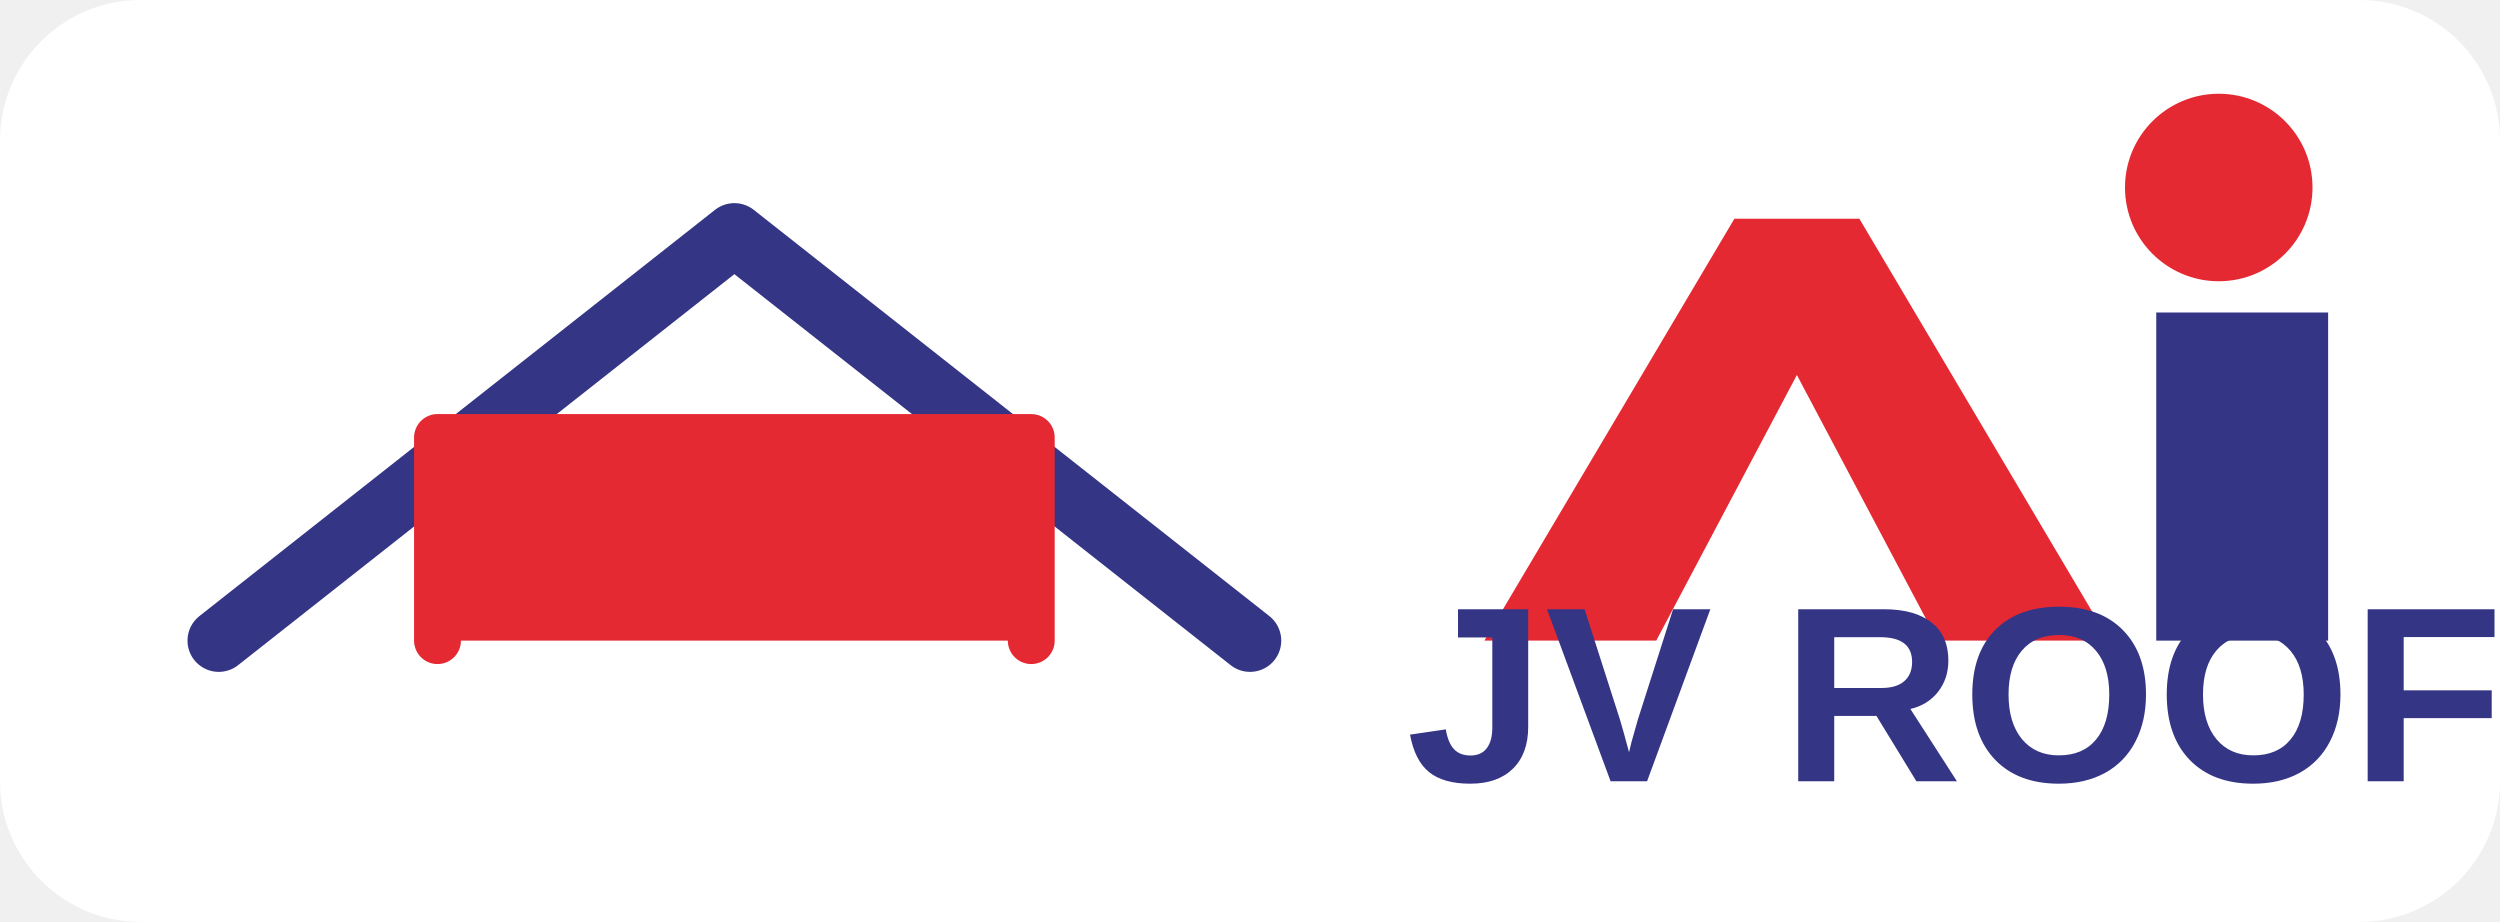
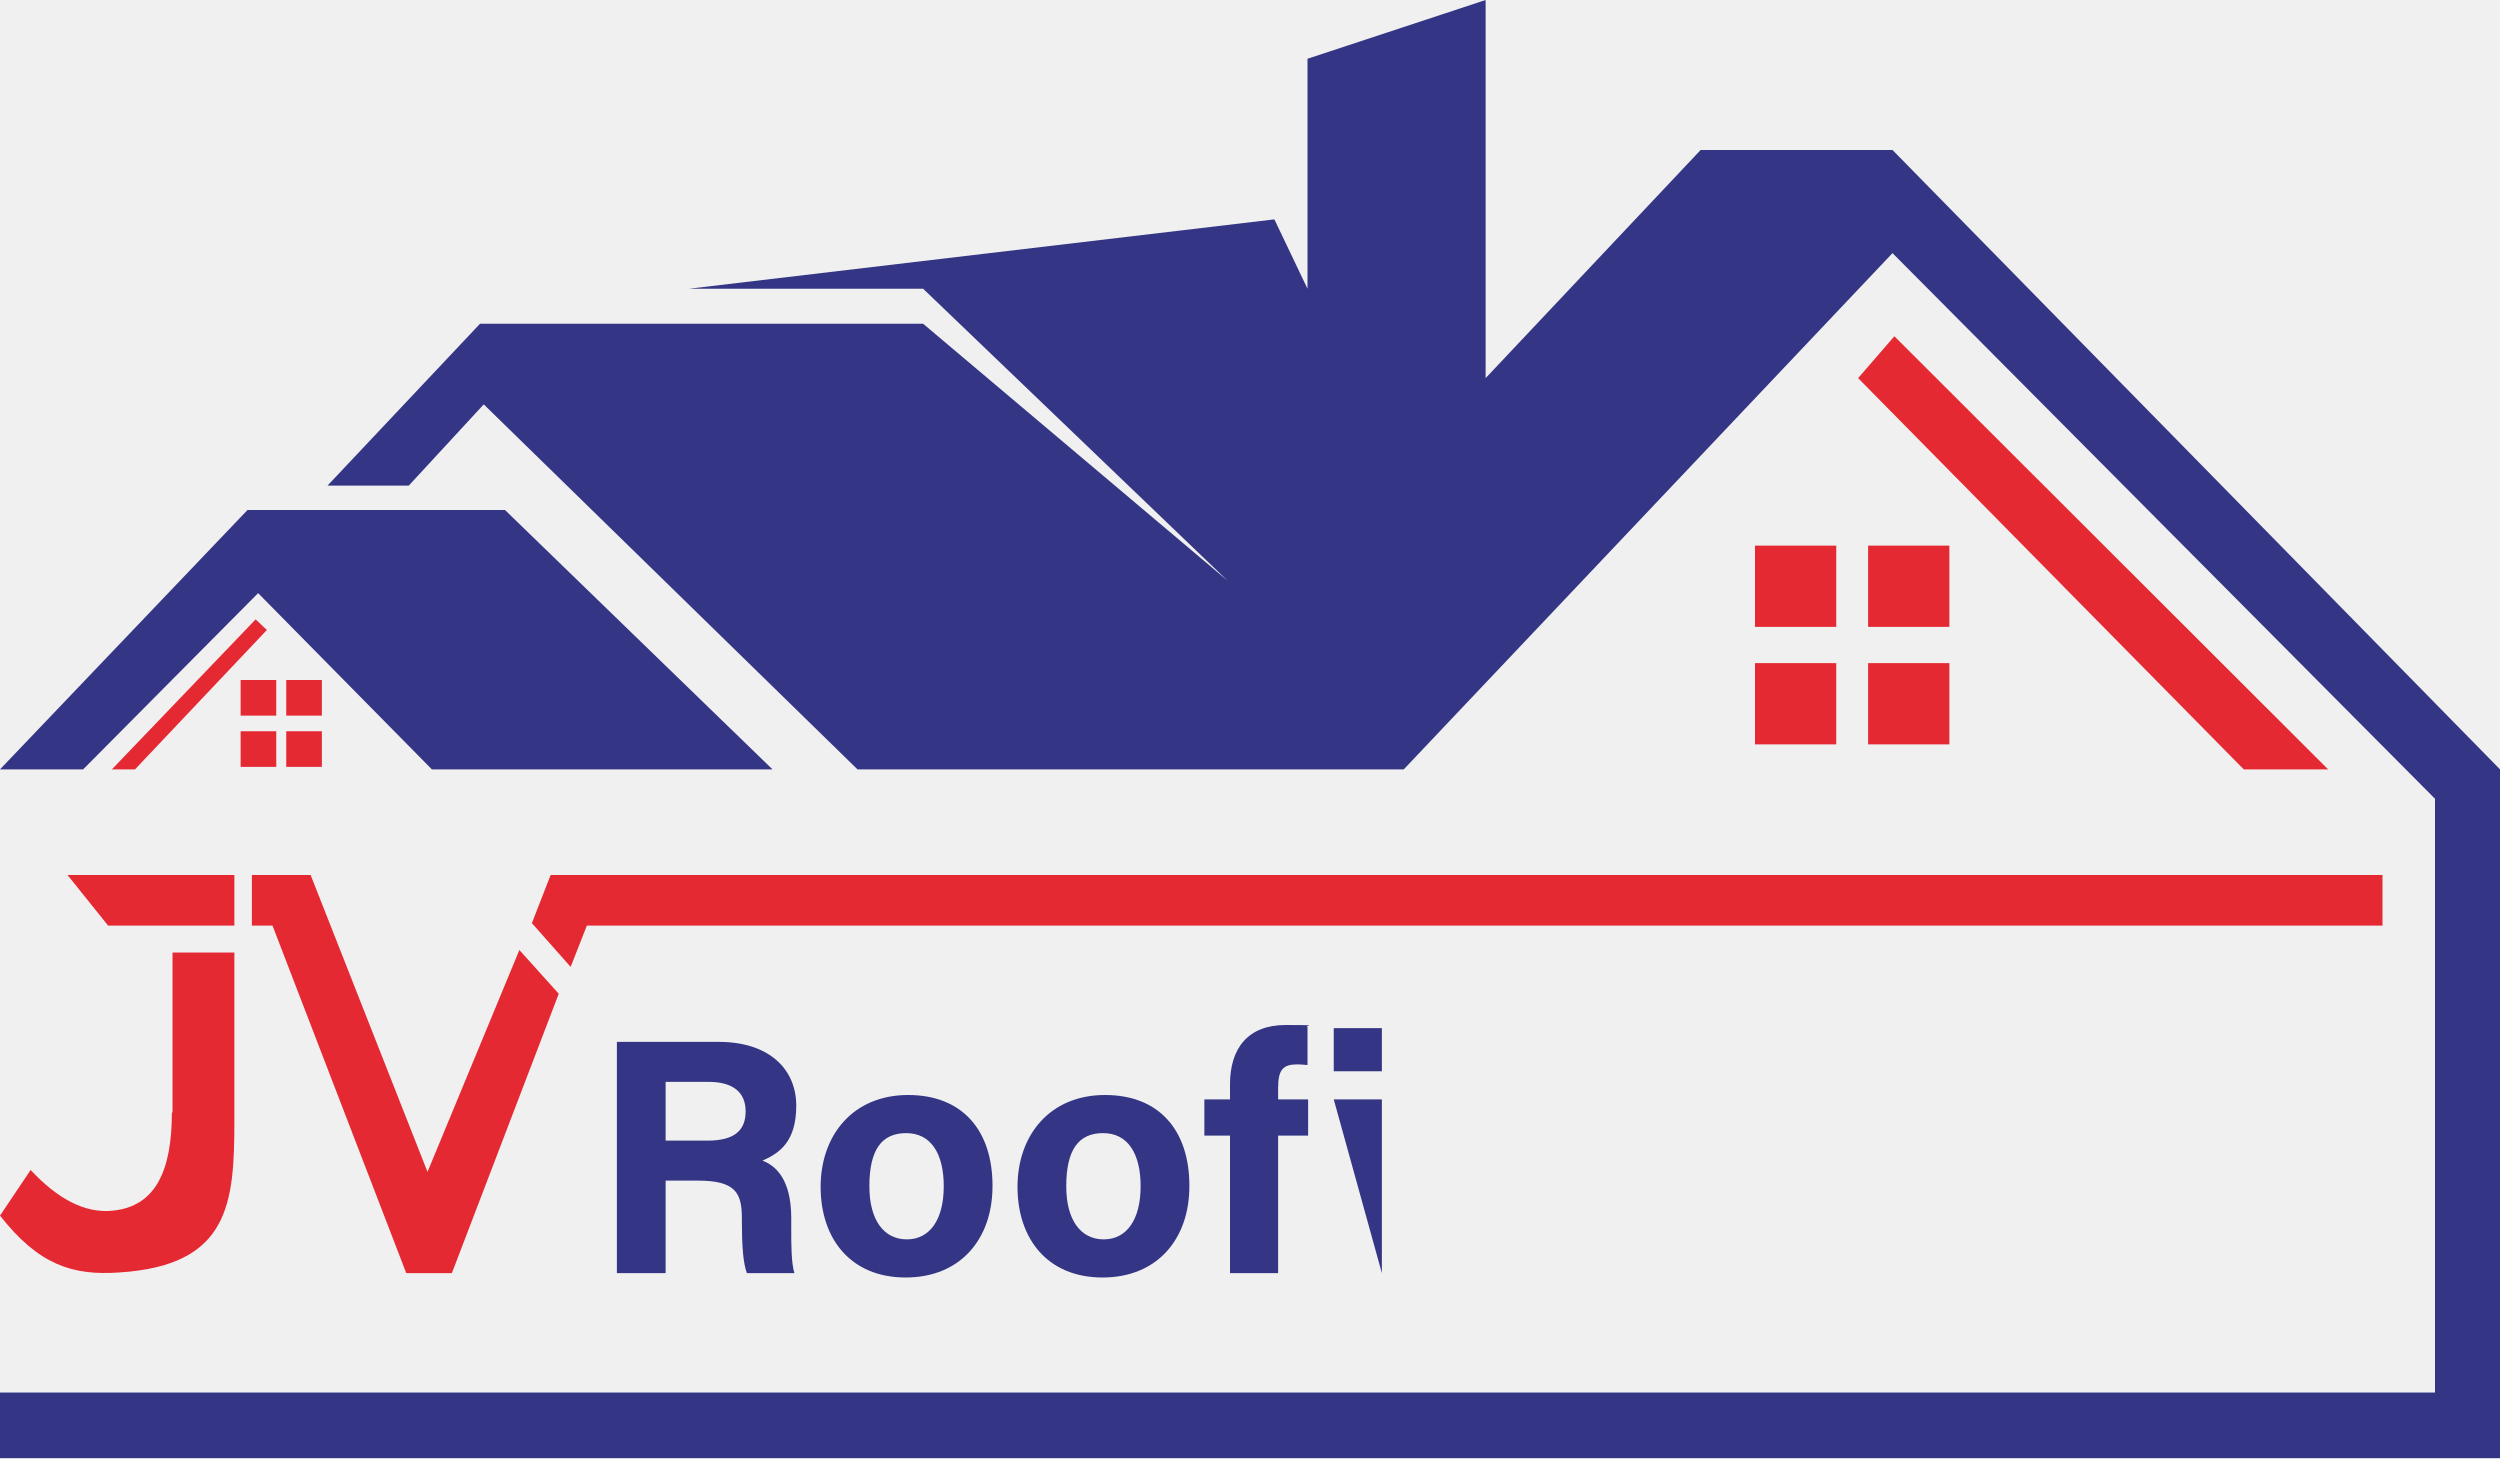
- <svg xmlns="http://www.w3.org/2000/svg" width="320" height="118" viewBox="0 0 320 118" fill="none">
-   <rect width="320" height="118" rx="18" fill="#FFFFFF" />
-   <path d="M28 82L94 30L160 82" stroke="#343585" stroke-width="8" stroke-linecap="round" stroke-linejoin="round" />
-   <path d="M56 82V56H132V82" fill="#E52933" stroke="#E52933" stroke-width="6" stroke-linecap="round" stroke-linejoin="round" />
-   <path d="M190 82H212L230 48L248 82H270L238 28H222L190 82Z" fill="#E52933" />
-   <path d="M276 82H298V40H276V82Z" fill="#343585" />
-   <path d="M284 36C290.627 36 296 30.627 296 24C296 17.373 290.627 12 284 12C277.373 12 272 17.373 272 24C272 30.627 277.373 36 284 36Z" fill="#E52933" />
-   <text x="180" y="100" fill="#343585" font-size="32" font-weight="700" font-family="Montserrat, Arial, sans-serif">JV ROOFING</text>
+ <svg xmlns="http://www.w3.org/2000/svg" id="Capa_1" version="1.1" viewBox="0 0 400 233.3">
+   <defs>
+     <style>
+       .st0 {
+         fill: #e52933;
+       }
+ 
+       .st1 {
+         fill: #343585;
+       }
+     </style>
+   </defs>
+   <g>
+     <polygon class="st1" points="39.6 81.6 80.8 81.6 123.6 123.1 69.1 123.1 41.3 94.9 13.3 123.1 0 123.1 39.6 81.6" />
+     <g>
+       <polygon class="st1" points="302.8 24 272.1 24 237.7 60.5 237.7 0 209.2 9.4 209.2 46.2 203.9 35.1 110.2 46.2 147.7 46.2 196.4 92.9 147.7 51.8 76.8 51.8 52.4 77.7 65.4 77.7 77.4 64.7 137.2 123.1 224.6 123.1 302.8 40.5 389.6 127.8 389.6 222.8 0 222.8 0 233.3 400 233.3 400 123.1 302.8 24" />
+       <g>
+         <polygon class="st0" points="42.7 100.8 21.6 123.1 17.9 123.1 40.9 99.1 42.7 100.8" />
+         <g>
+           <rect class="st0" x="38.5" y="108.8" width="5.7" height="5.7" />
+           <rect class="st0" x="45.8" y="108.8" width="5.7" height="5.7" />
+           <rect class="st0" x="38.5" y="117" width="5.7" height="5.7" />
+           <rect class="st0" x="45.8" y="117" width="5.7" height="5.7" />
+         </g>
+       </g>
+     </g>
+     <g>
+       <polygon class="st0" points="303.1 53.8 297.3 60.5 359 123.1 372.5 123.1 303.1 53.8" />
+       <g>
+         <rect class="st0" x="280.8" y="87.3" width="13" height="13" />
+         <rect class="st0" x="298.9" y="87.3" width="13" height="13" />
+         <rect class="st0" x="280.8" y="106.1" width="13" height="13" />
+         <rect class="st0" x="298.9" y="106.1" width="13" height="13" />
+       </g>
+     </g>
+   </g>
+   <g>
+     <polygon class="st0" points="381.2 140 88.6 140 88.6 140 88.1 140 85.1 147.7 91.3 154.7 93.9 148.1 381.2 148.1 381.2 140" />
+     <polygon class="st0" points="83.1 152 68.4 187.5 49.7 140 40.3 140 40.3 148.1 43.6 148.1 65 203.7 72.3 203.7 89.4 159 83.1 152" />
+     <path class="st0" d="M27.5,178c0,9.3-2.6,15-9.4,15.7-4.5.5-8.9-1.9-13.2-6.5l-4.9,7.3c6.2,7.9,11.6,9.6,19,9.1,17.7-1.1,18.5-11,18.5-24.3v-26.9h-9.9v25.6Z" />
+     <polygon class="st0" points="37.5 148.1 37.5 140 10.8 140 17.3 148.1 27.5 148.1 37.5 148.1" />
+   </g>
+   <g>
+     <path class="st1" d="M106.5,188.9v14.8h-7.8v-37h16.3c8.1,0,12.4,4.4,12.4,10.2s-2.7,7.6-5.4,8.8c1.8.7,4.6,2.6,4.6,9.2v1.8c0,2.5,0,5.3.5,7h-7.6c-.6-1.6-.8-4.4-.8-8.3v-.5c0-4-1-6-7-6h-5.3ZM106.5,182.5h6.7c4.4,0,6.1-1.7,6.1-4.7s-2-4.7-5.9-4.7h-6.9v9.5Z" />
+     <path class="st1" d="M158.8,189.8c0,8.4-5.1,14.6-13.9,14.6s-13.6-6.2-13.6-14.5,5.2-14.7,14-14.7,13.5,5.8,13.5,14.5ZM139.1,189.8c0,5.4,2.3,8.5,6,8.5s5.9-3.2,5.9-8.5-2.1-8.5-6-8.5-5.9,2.6-5.9,8.5Z" />
+     <path class="st1" d="M190.3,189.8c0,8.4-5.1,14.6-13.9,14.6s-13.6-6.2-13.6-14.5,5.2-14.7,14-14.7,13.5,5.8,13.5,14.5ZM170.6,189.8c0,5.4,2.3,8.5,6,8.5s5.9-3.2,5.9-8.5-2.1-8.5-6-8.5-5.9,2.6-5.9,8.5Z" />
+     <path class="st1" d="M196.8,203.7v-22h-4.1v-5.8h4.1v-2.4c0-5.7,2.8-9.5,8.9-9.5s2.8.1,3.5.3v6.1c-.4,0-1-.1-1.6-.1-2.3,0-3.1.8-3.1,3.8v1.8h4.8v5.8h-4.8v22h-7.7Z" />
+     <path class="st1" d="M213.4,171.4v-6.9h7.7v6.9h-7.7ZM213.4,175.9h7.7v27.8" />
+   </g>
</svg>
